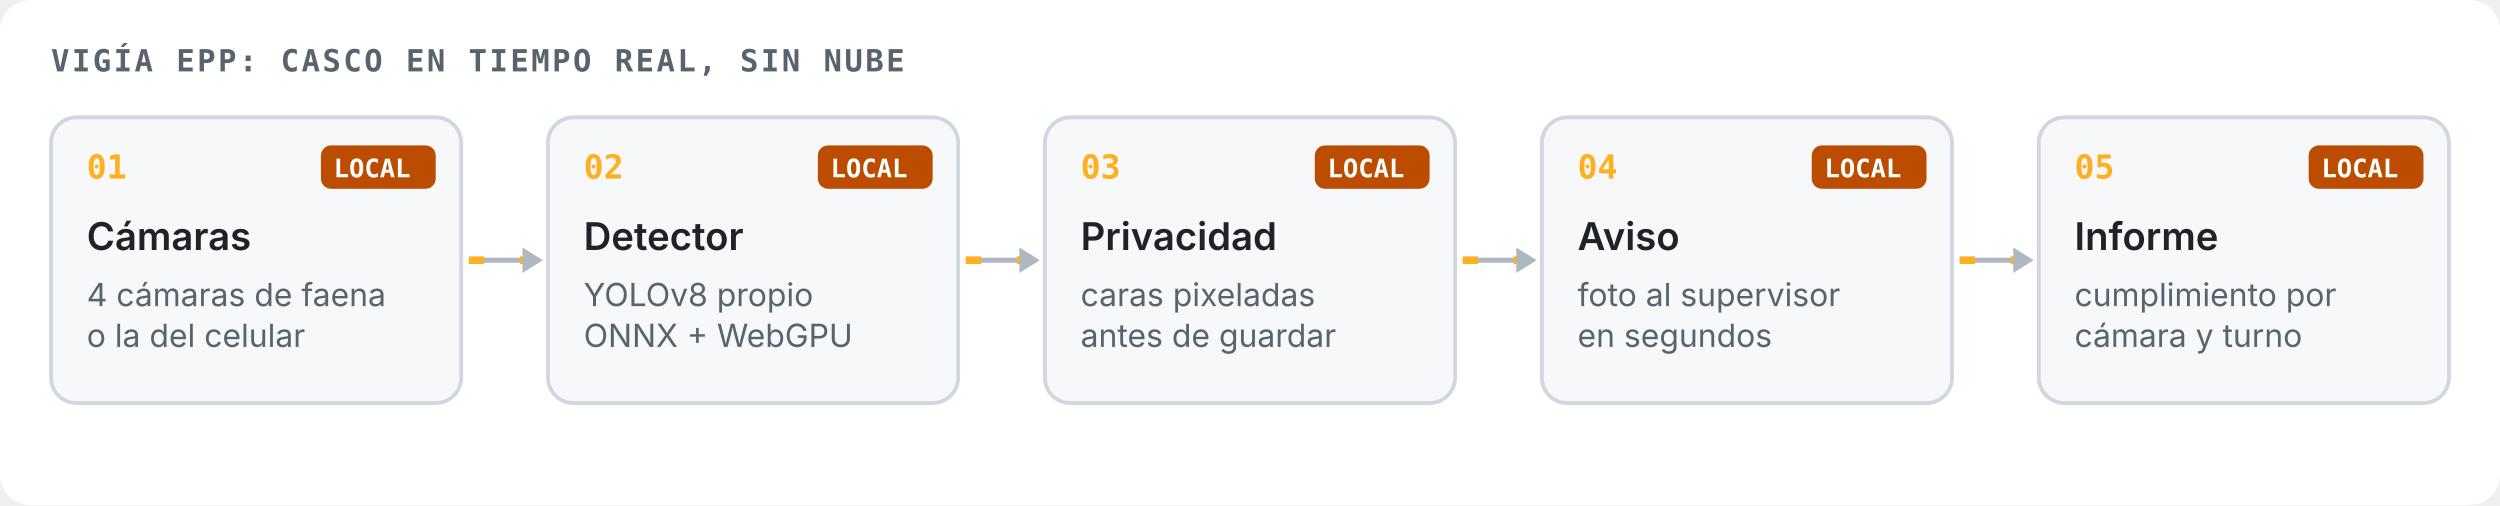
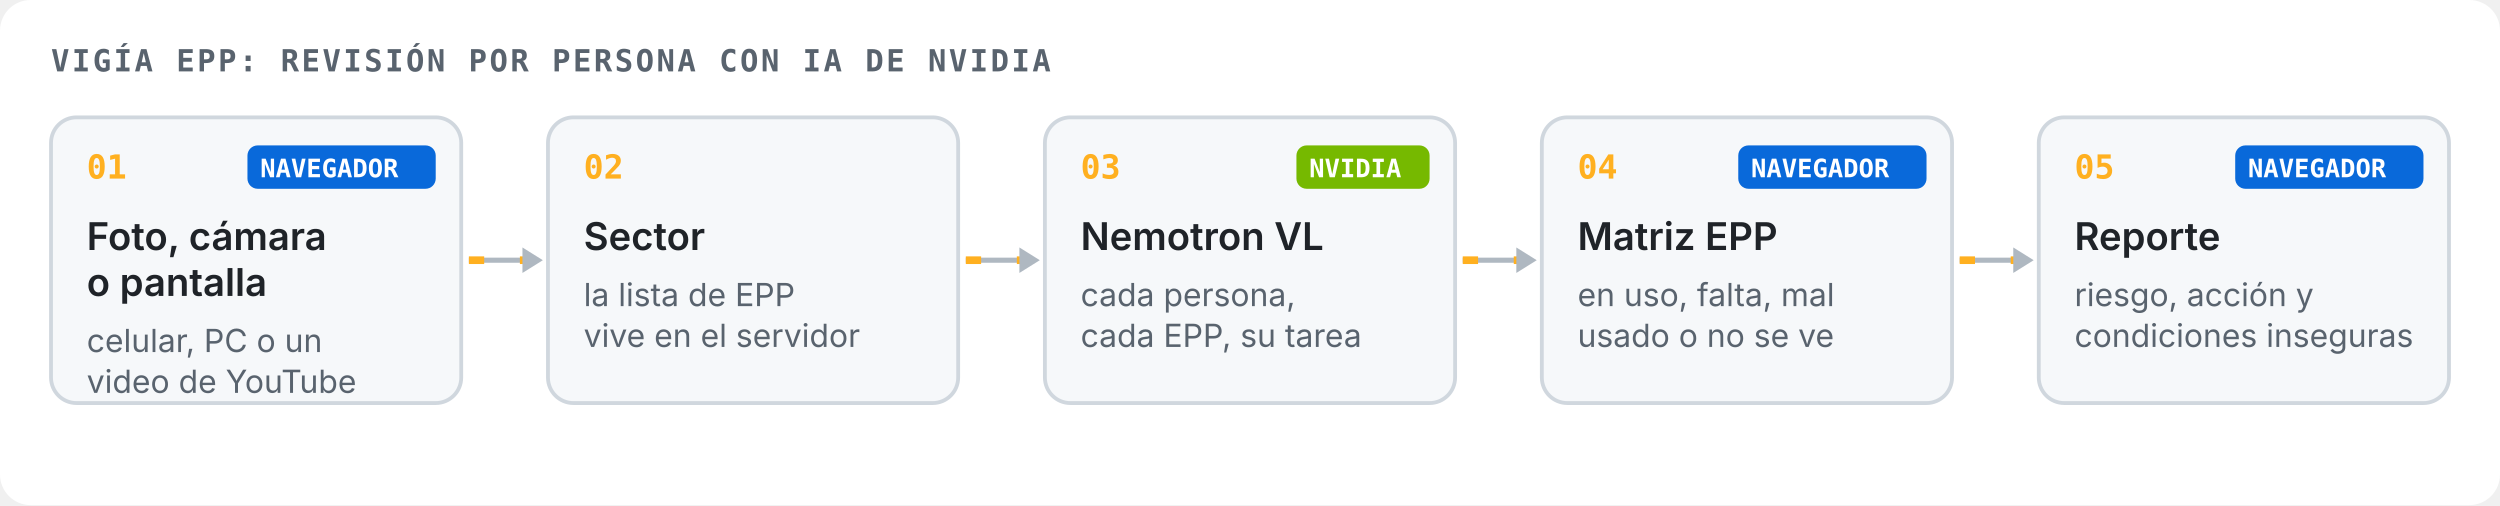
- <svg xmlns="http://www.w3.org/2000/svg" viewBox="0 0 980 198" width="980" height="198" role="img" aria-label="Vigía EPP: casco en tiempo real, sin nube">
+ <svg xmlns="http://www.w3.org/2000/svg" viewBox="0 0 980 198" width="980" height="198" role="img" aria-label="Vigía EPP: revisión por persona con IA de NVIDIA">
  <style>
    .bg{fill:#ffffff} .box{fill:#f6f8fa;stroke:#d0d7de;stroke-width:1.5} .t{fill:#1f2328;font:600 15px system-ui,-apple-system,'Segoe UI',sans-serif}
    .s{fill:#59636e;font:12.5px system-ui,-apple-system,'Segoe UI',sans-serif} .ttl{fill:#59636e;font:600 12px ui-monospace,Consolas,monospace;letter-spacing:.08em}
    .ar{stroke:#afb8c1;stroke-width:2;fill:none} .ah{fill:#afb8c1}
    .flow{stroke:#ffb020;stroke-width:3;fill:none;stroke-dasharray:6 14;animation:dash 1.1s linear infinite}
    .hl{fill:none;stroke:#ffb020;stroke-width:2.5;opacity:0;animation:pulse 6.0s ease-in-out infinite}
    .tagnv{fill:#76b900} .tagweb{fill:#0969da} .tagedge{fill:#bc4c00} .tagt{fill:#fff;font:700 10px ui-monospace,Consolas,monospace}
    .num{fill:#ffb020;font:800 13px ui-monospace,Consolas,monospace}
    @keyframes dash{to{stroke-dashoffset:-20}}
    @keyframes pulse{0%,3.0%{opacity:0}7.0%{opacity:1}19.0%{opacity:1}25.0%,100%{opacity:0}}
    @media (prefers-color-scheme:dark){.bg{fill:#0d1117} .box{fill:#161b22;stroke:#30363d} .t{fill:#e6edf3} .s,.ttl{fill:#9198a1} .ar{stroke:#484f58} .ah{fill:#484f58}}
    @media (prefers-reduced-motion:reduce){.flow,.hl{animation:none} .hl{opacity:1}}
    </style>
  <rect class="bg" width="980" height="198" rx="12" />
-   <text class="ttl" x="20" y="28">VIGÍA EPP: CASCO EN TIEMPO REAL, SIN NUBE</text>
+   <text class="ttl" x="20" y="28">VIGÍA EPP: REVISIÓN POR PERSONA CON IA DE NVIDIA</text>
  <rect class="box" x="20.0" y="46" width="160.8" height="112" rx="10" />
  <rect class="hl" x="20.0" y="46" width="160.8" height="112" rx="10" style="animation-delay:0.00s" />
  <text class="num" x="34.0" y="70">01</text>
-   <rect class="tagedge" x="125.8" y="57" width="45.0" height="17" rx="4" />
-   <text class="tagt" x="130.8" y="69.5">LOCAL</text>
-   <text class="t" x="34.0" y="98">Cámaras</text>
-   <text class="s" x="34.0" y="120">4 cámaras de faena</text>
-   <text class="s" x="34.0" y="136">o la del celular</text>
+   <rect class="tagweb" x="97.0" y="57" width="73.8" height="17" rx="4" />
+   <text class="tagt" x="102.0" y="69.5">NAVEGADOR</text>
+   <text class="t" x="34.0" y="98">Foto, cámara</text>
+   <text class="t" x="34.0" y="116">o pantalla</text>
+   <text class="s" x="34.0" y="138">celular, PC o un</text>
+   <text class="s" x="34.0" y="154">video de YouTube</text>
  <path class="ar" d="M183.8 102.0 H208.8" />
  <path class="flow" d="M183.8 102.0 H206.8" />
  <path class="ah" d="M212.8 102.0 l-8 -5 v10 z" />
  <rect class="box" x="214.8" y="46" width="160.8" height="112" rx="10" />
  <rect class="hl" x="214.8" y="46" width="160.8" height="112" rx="10" style="animation-delay:1.20s" />
  <text class="num" x="228.8" y="70">02</text>
-   <rect class="tagedge" x="320.6" y="57" width="45.0" height="17" rx="4" />
-   <text class="tagt" x="325.6" y="69.5">LOCAL</text>
-   <text class="t" x="228.8" y="98">Detector</text>
-   <text class="s" x="228.8" y="120">YOLOv8 propio</text>
-   <text class="s" x="228.8" y="136">ONNX + WebGPU</text>
+   <text class="t" x="228.8" y="98">Sector</text>
+   <text class="s" x="228.8" y="120">la lista de EPP</text>
+   <text class="s" x="228.8" y="136">vive en el servidor</text>
  <path class="ar" d="M378.6 102.0 H403.6" />
  <path class="flow" d="M378.6 102.0 H401.6" />
  <path class="ah" d="M407.6 102.0 l-8 -5 v10 z" />
  <rect class="box" x="409.6" y="46" width="160.8" height="112" rx="10" />
  <rect class="hl" x="409.6" y="46" width="160.8" height="112" rx="10" style="animation-delay:2.40s" />
  <text class="num" x="423.6" y="70">03</text>
-   <rect class="tagedge" x="515.4" y="57" width="45.0" height="17" rx="4" />
-   <text class="tagt" x="520.4" y="69.5">LOCAL</text>
-   <text class="t" x="423.6" y="98">Privacidad</text>
-   <text class="s" x="423.6" y="120">caras pixeladas</text>
-   <text class="s" x="423.6" y="136">antes de guardar</text>
+   <rect class="tagnv" x="508.2" y="57" width="52.2" height="17" rx="4" />
+   <text class="tagt" x="513.2" y="69.5">NVIDIA</text>
+   <text class="t" x="423.6" y="98">Nemotron VL</text>
+   <text class="s" x="423.6" y="120">cada persona,</text>
+   <text class="s" x="423.6" y="136">cada EPP, su tarea</text>
  <path class="ar" d="M573.4 102.0 H598.4" />
  <path class="flow" d="M573.4 102.0 H596.4" />
  <path class="ah" d="M602.4 102.0 l-8 -5 v10 z" />
  <rect class="box" x="604.4" y="46" width="160.8" height="112" rx="10" />
  <rect class="hl" x="604.4" y="46" width="160.8" height="112" rx="10" style="animation-delay:3.60s" />
  <text class="num" x="618.4" y="70">04</text>
-   <rect class="tagedge" x="710.2" y="57" width="45.0" height="17" rx="4" />
-   <text class="tagt" x="715.2" y="69.5">LOCAL</text>
-   <text class="t" x="618.4" y="98">Aviso</text>
-   <text class="s" x="618.4" y="120">foto al supervisor</text>
-   <text class="s" x="618.4" y="136">en segundos</text>
+   <rect class="tagweb" x="681.4" y="57" width="73.8" height="17" rx="4" />
+   <text class="tagt" x="686.4" y="69.5">NAVEGADOR</text>
+   <text class="t" x="618.4" y="98">Matriz EPP</text>
+   <text class="s" x="618.4" y="120">en uso, falta, mal</text>
+   <text class="s" x="618.4" y="136">usado o no se ve</text>
  <path class="ar" d="M768.2 102.0 H793.2" />
  <path class="flow" d="M768.2 102.0 H791.2" />
  <path class="ah" d="M797.2 102.0 l-8 -5 v10 z" />
  <rect class="box" x="799.2" y="46" width="160.8" height="112" rx="10" />
  <rect class="hl" x="799.2" y="46" width="160.8" height="112" rx="10" style="animation-delay:4.80s" />
  <text class="num" x="813.2" y="70">05</text>
-   <rect class="tagedge" x="905.0" y="57" width="45.0" height="17" rx="4" />
-   <text class="tagt" x="910.0" y="69.5">LOCAL</text>
-   <text class="t" x="813.2" y="98">Informe</text>
-   <text class="s" x="813.2" y="120">cumplimiento por</text>
-   <text class="s" x="813.2" y="136">cámara y turno</text>
+   <rect class="tagweb" x="876.2" y="57" width="73.8" height="17" rx="4" />
+   <text class="tagt" x="881.2" y="69.5">NAVEGADOR</text>
+   <text class="t" x="813.2" y="98">Reporte</text>
+   <text class="s" x="813.2" y="120">riesgo, acción y</text>
+   <text class="s" x="813.2" y="136">condiciones inseguras</text>
</svg>
